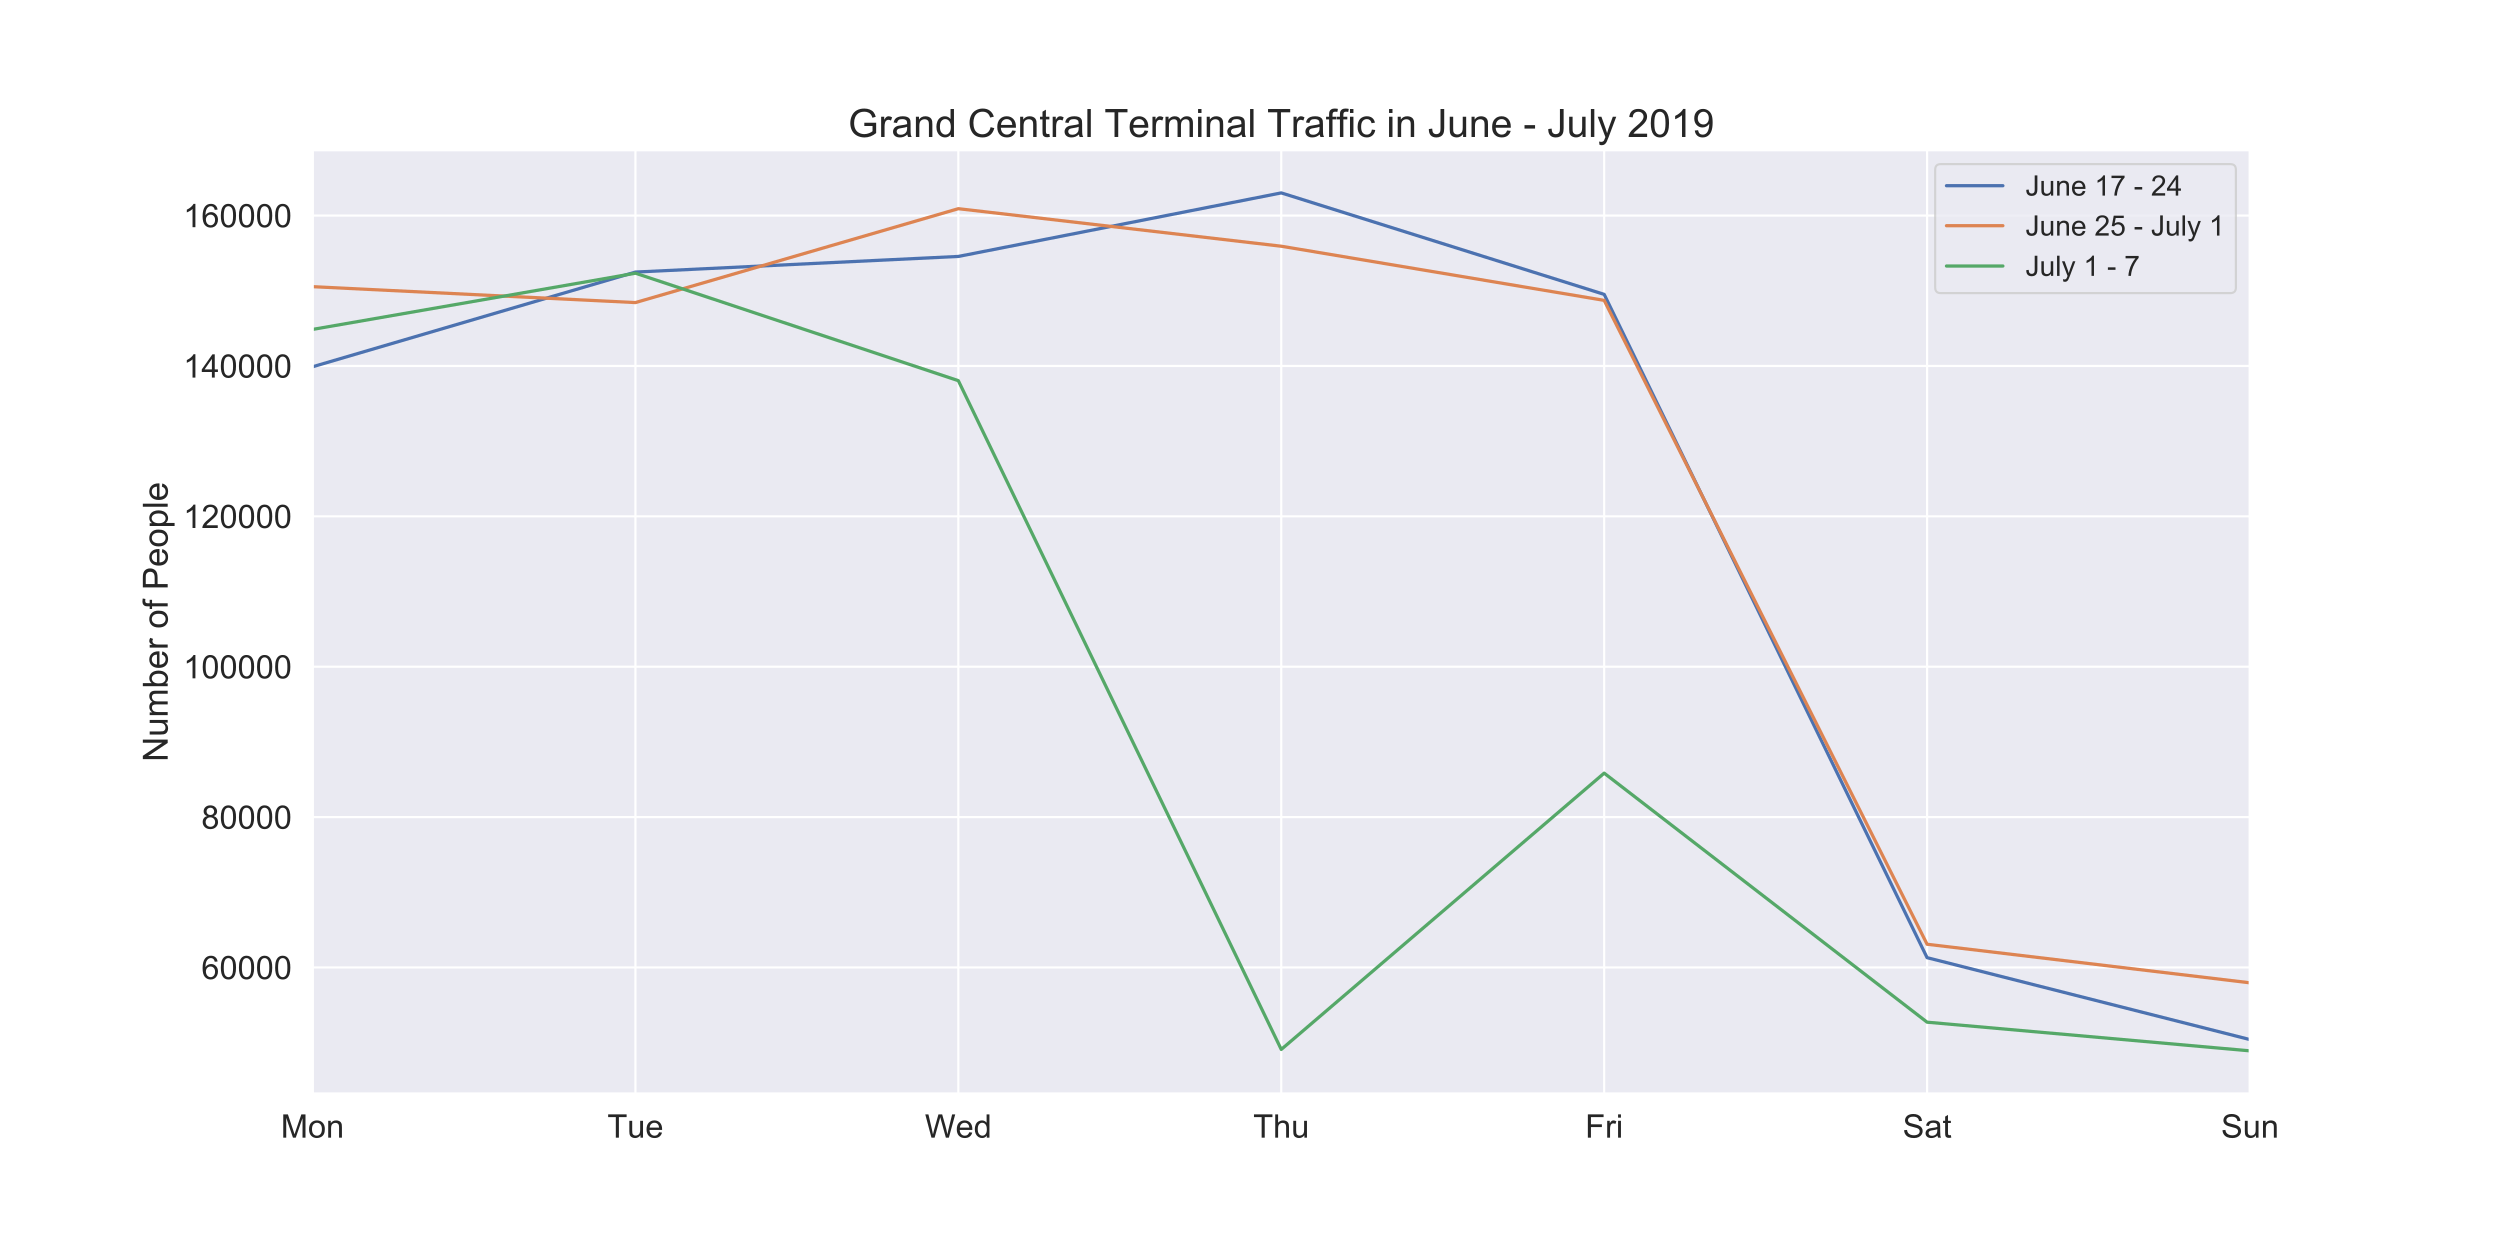
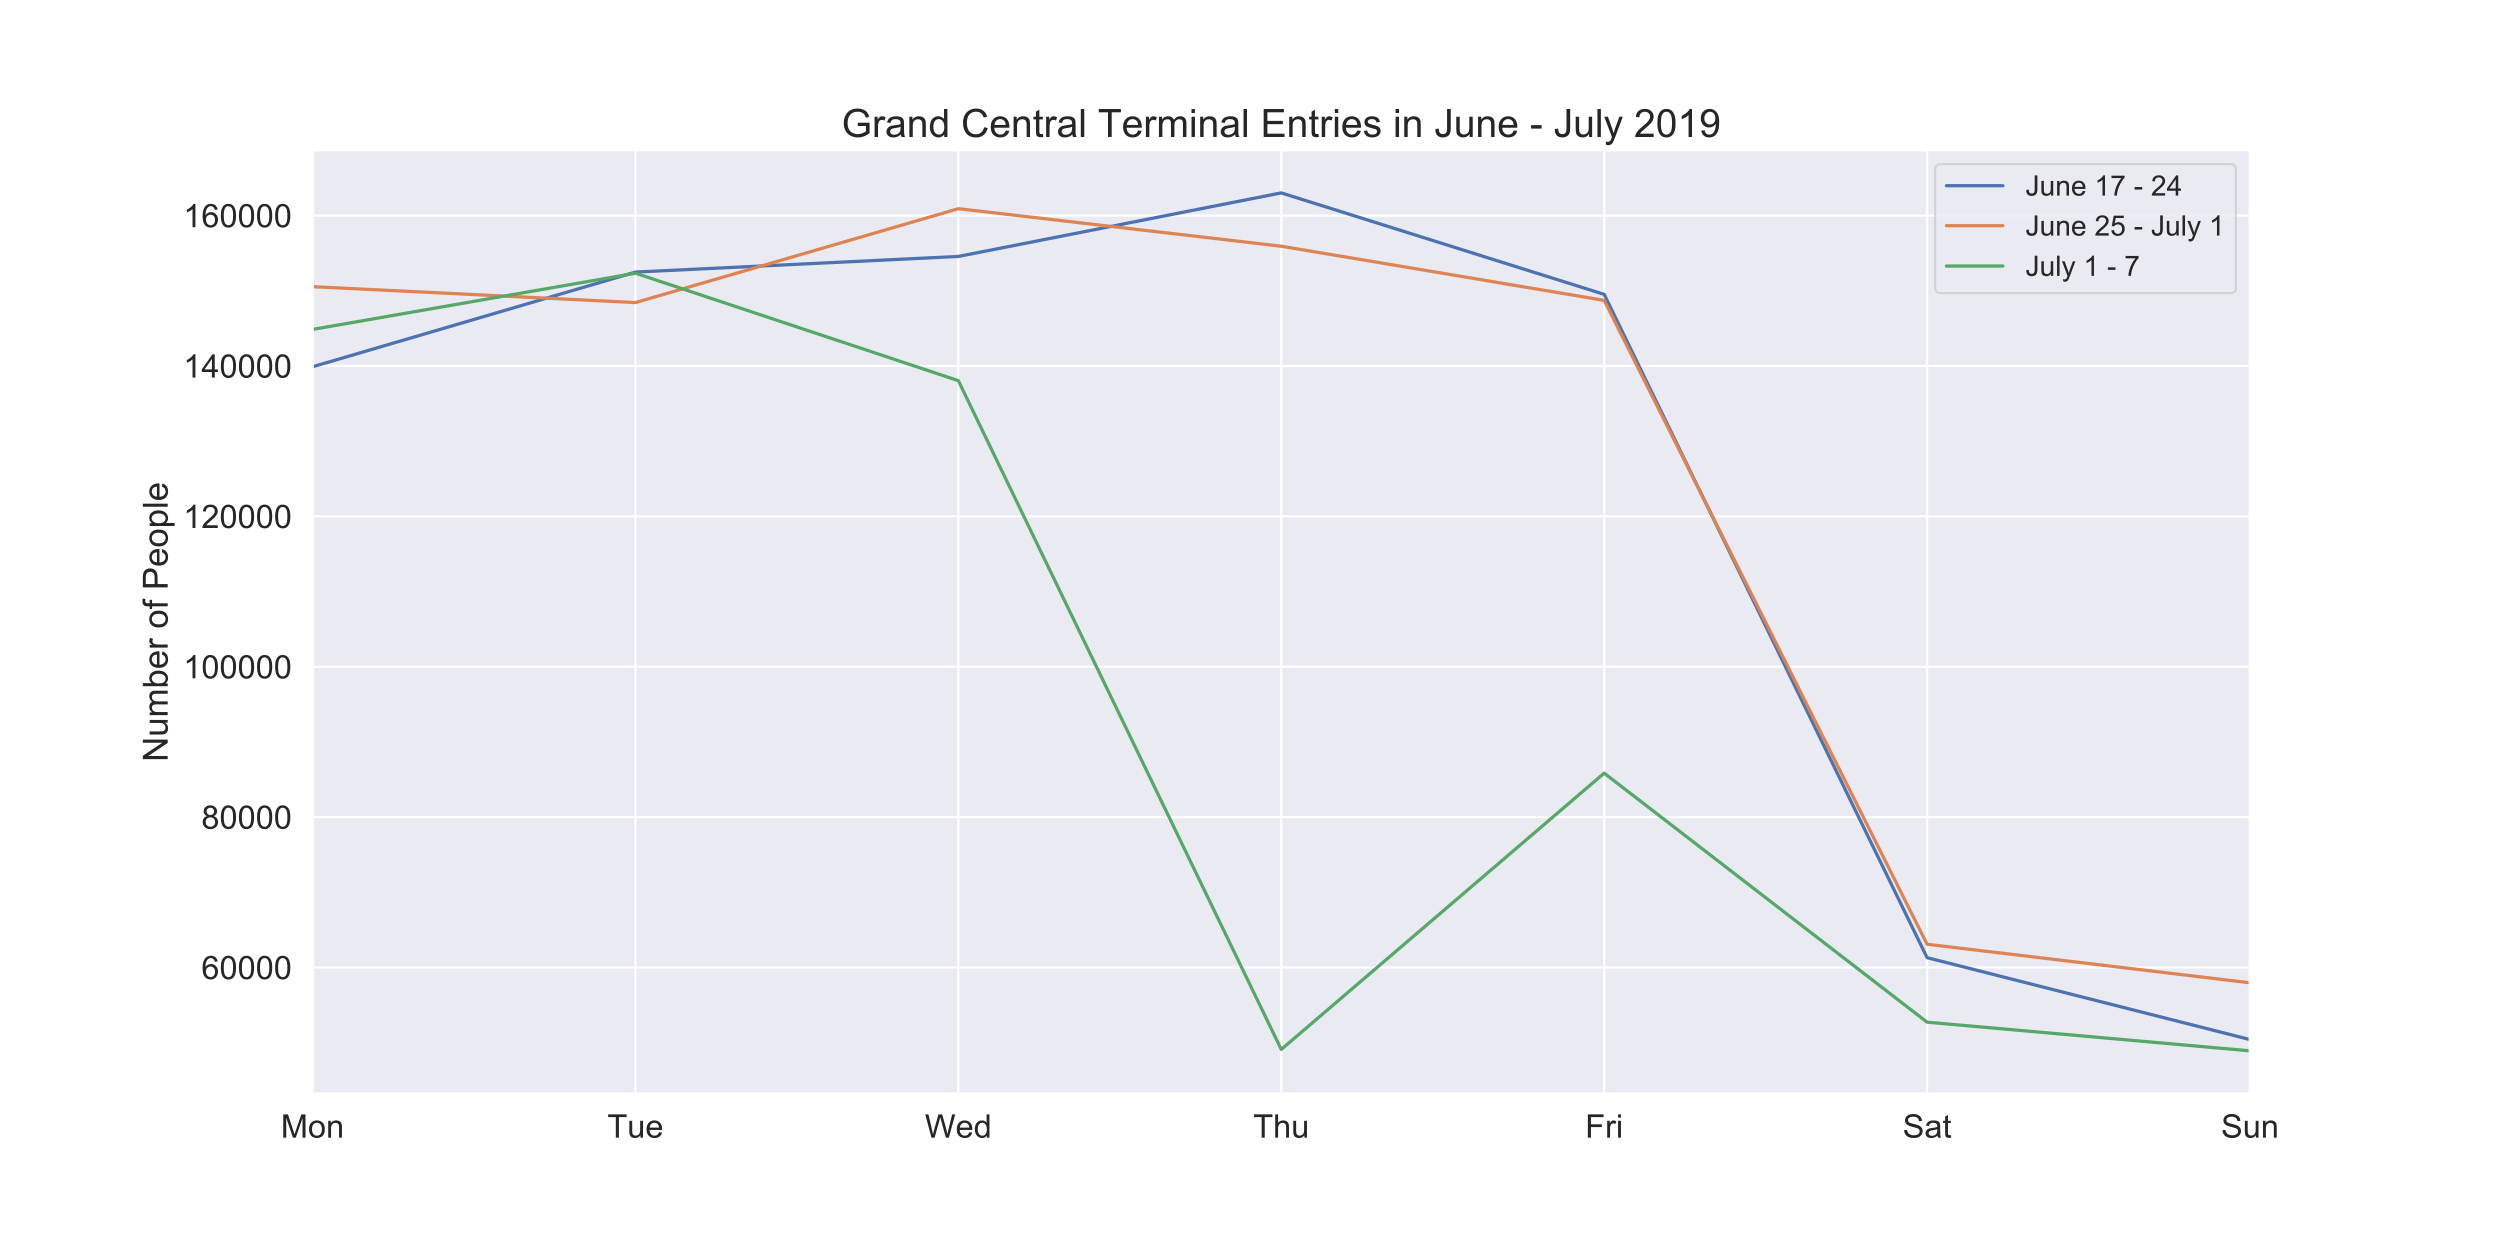
<svg xmlns="http://www.w3.org/2000/svg" xmlns:xlink="http://www.w3.org/1999/xlink" height="576pt" version="1.1" viewBox="0 0 1152 576" width="1152pt">
  <defs>
    <style type="text/css">
*{stroke-linecap:butt;stroke-linejoin:round;}
  </style>
  </defs>
  <g id="figure_1">
    <g id="patch_1">
      <path d="M 0 576  L 1152 576  L 1152 0  L 0 0  z " style="fill:#ffffff;" />
    </g>
    <g id="axes_1">
      <g id="patch_2">
        <path d="M 144 504  L 1036.8 504  L 1036.8 69.12  L 144 69.12  z " style="fill:#eaeaf2;" />
      </g>
      <g id="matplotlib.axis_1">
        <g id="xtick_1">
          <g id="line2d_1">
-             <path clip-path="url(#p2d75f50f9b)" d="M 144 504  L 144 69.12  " style="fill:none;stroke:#ffffff;stroke-linecap:round;" />
+             <path clip-path="url(#p860ab5e146)" d="M 144 504  L 144 69.12  " style="fill:none;stroke:#ffffff;stroke-linecap:round;" />
          </g>
          <g id="text_1">
            <defs>
              <path d="M 7.422 0  L 7.422 71.578  L 21.688 71.578  L 38.625 20.906  Q 40.969 13.812 42.047 10.297  Q 43.266 14.203 45.844 21.781  L 62.984 71.578  L 75.734 71.578  L 75.734 0  L 66.609 0  L 66.609 59.906  L 45.797 0  L 37.25 0  L 16.547 60.938  L 16.547 0  z " id="ArialMT-77" />
              <path d="M 3.328 25.922  Q 3.328 40.328 11.328 47.266  Q 18.016 53.031 27.641 53.031  Q 38.328 53.031 45.109 46.016  Q 51.906 39.016 51.906 26.656  Q 51.906 16.656 48.906 10.906  Q 45.906 5.172 40.156 2  Q 34.422 -1.172 27.641 -1.172  Q 16.75 -1.172 10.031 5.812  Q 3.328 12.797 3.328 25.922  z M 12.359 25.922  Q 12.359 15.969 16.703 11.016  Q 21.047 6.062 27.641 6.062  Q 34.188 6.062 38.531 11.031  Q 42.875 16.016 42.875 26.219  Q 42.875 35.844 38.5 40.797  Q 34.125 45.75 27.641 45.75  Q 21.047 45.75 16.703 40.812  Q 12.359 35.891 12.359 25.922  z " id="ArialMT-111" />
              <path d="M 6.594 0  L 6.594 51.859  L 14.5 51.859  L 14.5 44.484  Q 20.219 53.031 31 53.031  Q 35.688 53.031 39.625 51.344  Q 43.562 49.656 45.516 46.922  Q 47.469 44.188 48.25 40.438  Q 48.734 37.984 48.734 31.891  L 48.734 0  L 39.938 0  L 39.938 31.547  Q 39.938 36.922 38.906 39.578  Q 37.891 42.234 35.281 43.812  Q 32.672 45.406 29.156 45.406  Q 23.531 45.406 19.453 41.844  Q 15.375 38.281 15.375 28.328  L 15.375 0  z " id="ArialMT-110" />
            </defs>
            <g style="fill:#262626;" transform="translate(129.4113 524.2367)scale(0.15 -0.15)">
              <use xlink:href="#ArialMT-77" />
              <use x="83.301" xlink:href="#ArialMT-111" />
              <use x="138.916" xlink:href="#ArialMT-110" />
            </g>
          </g>
        </g>
        <g id="xtick_2">
          <g id="line2d_2">
-             <path clip-path="url(#p2d75f50f9b)" d="M 292.8 504  L 292.8 69.12  " style="fill:none;stroke:#ffffff;stroke-linecap:round;" />
+             <path clip-path="url(#p860ab5e146)" d="M 292.8 504  L 292.8 69.12  " style="fill:none;stroke:#ffffff;stroke-linecap:round;" />
          </g>
          <g id="text_2">
            <defs>
              <path d="M 25.922 0  L 25.922 63.141  L 2.344 63.141  L 2.344 71.578  L 59.078 71.578  L 59.078 63.141  L 35.406 63.141  L 35.406 0  z " id="ArialMT-84" />
              <path d="M 40.578 0  L 40.578 7.625  Q 34.516 -1.172 24.125 -1.172  Q 19.531 -1.172 15.547 0.578  Q 11.578 2.344 9.641 5  Q 7.719 7.672 6.938 11.531  Q 6.391 14.109 6.391 19.734  L 6.391 51.859  L 15.188 51.859  L 15.188 23.094  Q 15.188 16.219 15.719 13.812  Q 16.547 10.359 19.234 8.375  Q 21.922 6.391 25.875 6.391  Q 29.828 6.391 33.297 8.422  Q 36.766 10.453 38.203 13.938  Q 39.656 17.438 39.656 24.078  L 39.656 51.859  L 48.438 51.859  L 48.438 0  z " id="ArialMT-117" />
              <path d="M 42.094 16.703  L 51.172 15.578  Q 49.031 7.625 43.219 3.219  Q 37.406 -1.172 28.375 -1.172  Q 17 -1.172 10.328 5.828  Q 3.656 12.844 3.656 25.484  Q 3.656 38.578 10.391 45.797  Q 17.141 53.031 27.875 53.031  Q 38.281 53.031 44.875 45.953  Q 51.469 38.875 51.469 26.031  Q 51.469 25.25 51.422 23.688  L 12.75 23.688  Q 13.234 15.141 17.578 10.594  Q 21.922 6.062 28.422 6.062  Q 33.25 6.062 36.672 8.594  Q 40.094 11.141 42.094 16.703  z M 13.234 30.906  L 42.188 30.906  Q 41.609 37.453 38.875 40.719  Q 34.672 45.797 27.984 45.797  Q 21.922 45.797 17.797 41.75  Q 13.672 37.703 13.234 30.906  z " id="ArialMT-101" />
            </defs>
            <g style="fill:#262626;" transform="translate(279.8813 524.2367)scale(0.15 -0.15)">
              <use xlink:href="#ArialMT-84" />
              <use x="61.037" xlink:href="#ArialMT-117" />
              <use x="116.652" xlink:href="#ArialMT-101" />
            </g>
          </g>
        </g>
        <g id="xtick_3">
          <g id="line2d_3">
-             <path clip-path="url(#p2d75f50f9b)" d="M 441.6 504  L 441.6 69.12  " style="fill:none;stroke:#ffffff;stroke-linecap:round;" />
+             <path clip-path="url(#p860ab5e146)" d="M 441.6 504  L 441.6 69.12  " style="fill:none;stroke:#ffffff;stroke-linecap:round;" />
          </g>
          <g id="text_3">
            <defs>
              <path d="M 20.219 0  L 1.219 71.578  L 10.938 71.578  L 21.828 24.656  Q 23.578 17.281 24.859 10.016  Q 27.594 21.484 28.078 23.25  L 41.703 71.578  L 53.125 71.578  L 63.375 35.359  Q 67.234 21.875 68.953 10.016  Q 70.312 16.797 72.516 25.594  L 83.734 71.578  L 93.266 71.578  L 73.641 0  L 64.5 0  L 49.422 54.547  Q 47.516 61.375 47.172 62.938  Q 46.047 58.016 45.062 54.547  L 29.891 0  z " id="ArialMT-87" />
              <path d="M 40.234 0  L 40.234 6.547  Q 35.297 -1.172 25.734 -1.172  Q 19.531 -1.172 14.328 2.25  Q 9.125 5.672 6.266 11.797  Q 3.422 17.922 3.422 25.875  Q 3.422 33.641 6 39.969  Q 8.594 46.297 13.766 49.656  Q 18.953 53.031 25.344 53.031  Q 30.031 53.031 33.688 51.047  Q 37.359 49.078 39.656 45.906  L 39.656 71.578  L 48.391 71.578  L 48.391 0  z M 12.453 25.875  Q 12.453 15.922 16.641 10.984  Q 20.844 6.062 26.562 6.062  Q 32.328 6.062 36.344 10.766  Q 40.375 15.484 40.375 25.141  Q 40.375 35.797 36.266 40.766  Q 32.172 45.75 26.172 45.75  Q 20.312 45.75 16.375 40.969  Q 12.453 36.188 12.453 25.875  z " id="ArialMT-100" />
            </defs>
            <g style="fill:#262626;" transform="translate(426.1805 524.2367)scale(0.15 -0.15)">
              <use xlink:href="#ArialMT-87" />
              <use x="94.369" xlink:href="#ArialMT-101" />
              <use x="149.984" xlink:href="#ArialMT-100" />
            </g>
          </g>
        </g>
        <g id="xtick_4">
          <g id="line2d_4">
-             <path clip-path="url(#p2d75f50f9b)" d="M 590.4 504  L 590.4 69.12  " style="fill:none;stroke:#ffffff;stroke-linecap:round;" />
+             <path clip-path="url(#p860ab5e146)" d="M 590.4 504  L 590.4 69.12  " style="fill:none;stroke:#ffffff;stroke-linecap:round;" />
          </g>
          <g id="text_4">
            <defs>
              <path d="M 6.594 0  L 6.594 71.578  L 15.375 71.578  L 15.375 45.906  Q 21.531 53.031 30.906 53.031  Q 36.672 53.031 40.922 50.75  Q 45.172 48.484 47 44.484  Q 48.828 40.484 48.828 32.859  L 48.828 0  L 40.047 0  L 40.047 32.859  Q 40.047 39.453 37.188 42.453  Q 34.328 45.453 29.109 45.453  Q 25.203 45.453 21.75 43.422  Q 18.312 41.406 16.844 37.938  Q 15.375 34.469 15.375 28.375  L 15.375 0  z " id="ArialMT-104" />
            </defs>
            <g style="fill:#262626;" transform="translate(577.4777 524.2367)scale(0.15 -0.15)">
              <use xlink:href="#ArialMT-84" />
              <use x="61.084" xlink:href="#ArialMT-104" />
              <use x="116.699" xlink:href="#ArialMT-117" />
            </g>
          </g>
        </g>
        <g id="xtick_5">
          <g id="line2d_5">
-             <path clip-path="url(#p2d75f50f9b)" d="M 739.2 504  L 739.2 69.12  " style="fill:none;stroke:#ffffff;stroke-linecap:round;" />
+             <path clip-path="url(#p860ab5e146)" d="M 739.2 504  L 739.2 69.12  " style="fill:none;stroke:#ffffff;stroke-linecap:round;" />
          </g>
          <g id="text_5">
            <defs>
              <path d="M 8.203 0  L 8.203 71.578  L 56.5 71.578  L 56.5 63.141  L 17.672 63.141  L 17.672 40.969  L 51.266 40.969  L 51.266 32.516  L 17.672 32.516  L 17.672 0  z " id="ArialMT-70" />
              <path d="M 6.5 0  L 6.5 51.859  L 14.406 51.859  L 14.406 44  Q 17.438 49.516 20 51.266  Q 22.562 53.031 25.641 53.031  Q 30.078 53.031 34.672 50.203  L 31.641 42.047  Q 28.422 43.953 25.203 43.953  Q 22.312 43.953 20.016 42.219  Q 17.719 40.484 16.75 37.406  Q 15.281 32.719 15.281 27.156  L 15.281 0  z " id="ArialMT-114" />
              <path d="M 6.641 61.469  L 6.641 71.578  L 15.438 71.578  L 15.438 61.469  z M 6.641 0  L 6.641 51.859  L 15.438 51.859  L 15.438 0  z " id="ArialMT-105" />
            </defs>
            <g style="fill:#262626;" transform="translate(730.4555 524.2367)scale(0.15 -0.15)">
              <use xlink:href="#ArialMT-70" />
              <use x="61.084" xlink:href="#ArialMT-114" />
              <use x="94.385" xlink:href="#ArialMT-105" />
            </g>
          </g>
        </g>
        <g id="xtick_6">
          <g id="line2d_6">
-             <path clip-path="url(#p2d75f50f9b)" d="M 888 504  L 888 69.12  " style="fill:none;stroke:#ffffff;stroke-linecap:round;" />
+             <path clip-path="url(#p860ab5e146)" d="M 888 504  L 888 69.12  " style="fill:none;stroke:#ffffff;stroke-linecap:round;" />
          </g>
          <g id="text_6">
            <defs>
              <path d="M 4.5 23  L 13.422 23.781  Q 14.062 18.406 16.375 14.969  Q 18.703 11.531 23.578 9.406  Q 28.469 7.281 34.578 7.281  Q 39.984 7.281 44.141 8.891  Q 48.297 10.5 50.312 13.297  Q 52.344 16.109 52.344 19.438  Q 52.344 22.797 50.391 25.312  Q 48.438 27.828 43.953 29.547  Q 41.062 30.672 31.203 33.031  Q 21.344 35.406 17.391 37.5  Q 12.25 40.188 9.734 44.156  Q 7.234 48.141 7.234 53.078  Q 7.234 58.5 10.297 63.203  Q 13.375 67.922 19.281 70.359  Q 25.203 72.797 32.422 72.797  Q 40.375 72.797 46.453 70.234  Q 52.547 67.672 55.812 62.688  Q 59.078 57.719 59.328 51.422  L 50.25 50.734  Q 49.516 57.516 45.281 60.984  Q 41.062 64.453 32.812 64.453  Q 24.219 64.453 20.281 61.297  Q 16.359 58.156 16.359 53.719  Q 16.359 49.859 19.141 47.359  Q 21.875 44.875 33.422 42.266  Q 44.969 39.656 49.266 37.703  Q 55.516 34.812 58.484 30.391  Q 61.469 25.984 61.469 20.219  Q 61.469 14.5 58.203 9.438  Q 54.938 4.391 48.797 1.578  Q 42.672 -1.219 35.016 -1.219  Q 25.297 -1.219 18.719 1.609  Q 12.156 4.438 8.422 10.125  Q 4.688 15.828 4.5 23  z " id="ArialMT-83" />
              <path d="M 40.438 6.391  Q 35.547 2.25 31.031 0.531  Q 26.516 -1.172 21.344 -1.172  Q 12.797 -1.172 8.203 3  Q 3.609 7.172 3.609 13.672  Q 3.609 17.484 5.344 20.625  Q 7.078 23.781 9.891 25.688  Q 12.703 27.594 16.219 28.562  Q 18.797 29.25 24.031 29.891  Q 34.672 31.156 39.703 32.906  Q 39.75 34.719 39.75 35.203  Q 39.75 40.578 37.25 42.781  Q 33.891 45.75 27.25 45.75  Q 21.047 45.75 18.094 43.578  Q 15.141 41.406 13.719 35.891  L 5.125 37.062  Q 6.297 42.578 8.984 45.969  Q 11.672 49.359 16.75 51.188  Q 21.828 53.031 28.516 53.031  Q 35.156 53.031 39.297 51.469  Q 43.453 49.906 45.406 47.531  Q 47.359 45.172 48.141 41.547  Q 48.578 39.312 48.578 33.453  L 48.578 21.734  Q 48.578 9.469 49.141 6.219  Q 49.703 2.984 51.375 0  L 42.188 0  Q 40.828 2.734 40.438 6.391  z M 39.703 26.031  Q 34.906 24.078 25.344 22.703  Q 19.922 21.922 17.672 20.938  Q 15.438 19.969 14.203 18.094  Q 12.984 16.219 12.984 13.922  Q 12.984 10.406 15.641 8.062  Q 18.312 5.719 23.438 5.719  Q 28.516 5.719 32.469 7.938  Q 36.422 10.156 38.281 14.016  Q 39.703 17 39.703 22.797  z " id="ArialMT-97" />
              <path d="M 25.781 7.859  L 27.047 0.094  Q 23.344 -0.688 20.406 -0.688  Q 15.625 -0.688 12.984 0.828  Q 10.359 2.344 9.281 4.812  Q 8.203 7.281 8.203 15.188  L 8.203 45.016  L 1.766 45.016  L 1.766 51.859  L 8.203 51.859  L 8.203 64.703  L 16.938 69.969  L 16.938 51.859  L 25.781 51.859  L 25.781 45.016  L 16.938 45.016  L 16.938 14.703  Q 16.938 10.938 17.406 9.859  Q 17.875 8.797 18.922 8.156  Q 19.969 7.516 21.922 7.516  Q 23.391 7.516 25.781 7.859  z " id="ArialMT-116" />
            </defs>
            <g style="fill:#262626;" transform="translate(876.743 524.2367)scale(0.15 -0.15)">
              <use xlink:href="#ArialMT-83" />
              <use x="66.699" xlink:href="#ArialMT-97" />
              <use x="122.314" xlink:href="#ArialMT-116" />
            </g>
          </g>
        </g>
        <g id="xtick_7">
          <g id="line2d_7">
-             <path clip-path="url(#p2d75f50f9b)" d="M 1036.8 504  L 1036.8 69.12  " style="fill:none;stroke:#ffffff;stroke-linecap:round;" />
+             <path clip-path="url(#p860ab5e146)" d="M 1036.8 504  L 1036.8 69.12  " style="fill:none;stroke:#ffffff;stroke-linecap:round;" />
          </g>
          <g id="text_7">
            <g style="fill:#262626;" transform="translate(1023.456 524.2367)scale(0.15 -0.15)">
              <use xlink:href="#ArialMT-83" />
              <use x="66.699" xlink:href="#ArialMT-117" />
              <use x="122.314" xlink:href="#ArialMT-110" />
            </g>
          </g>
        </g>
      </g>
      <g id="matplotlib.axis_2">
        <g id="ytick_1">
          <g id="line2d_8">
-             <path clip-path="url(#p2d75f50f9b)" d="M 144 445.809  L 1036.8 445.809  " style="fill:none;stroke:#ffffff;stroke-linecap:round;" />
+             <path clip-path="url(#p860ab5e146)" d="M 144 445.809  L 1036.8 445.809  " style="fill:none;stroke:#ffffff;stroke-linecap:round;" />
          </g>
          <g id="text_8">
            <defs>
              <path d="M 49.75 54.047  L 41.016 53.375  Q 39.844 58.547 37.703 60.891  Q 34.125 64.656 28.906 64.656  Q 24.703 64.656 21.531 62.312  Q 17.391 59.281 14.984 53.469  Q 12.594 47.656 12.5 36.922  Q 15.672 41.75 20.266 44.094  Q 24.859 46.438 29.891 46.438  Q 38.672 46.438 44.844 39.969  Q 51.031 33.5 51.031 23.25  Q 51.031 16.5 48.125 10.719  Q 45.219 4.938 40.141 1.859  Q 35.062 -1.219 28.609 -1.219  Q 17.625 -1.219 10.688 6.859  Q 3.766 14.938 3.766 33.5  Q 3.766 54.25 11.422 63.672  Q 18.109 71.875 29.438 71.875  Q 37.891 71.875 43.281 67.141  Q 48.688 62.406 49.75 54.047  z M 13.875 23.188  Q 13.875 18.656 15.797 14.5  Q 17.719 10.359 21.188 8.172  Q 24.656 6 28.469 6  Q 34.031 6 38.031 10.484  Q 42.047 14.984 42.047 22.703  Q 42.047 30.125 38.078 34.391  Q 34.125 38.672 28.125 38.672  Q 22.172 38.672 18.016 34.391  Q 13.875 30.125 13.875 23.188  z " id="ArialMT-54" />
              <path d="M 4.156 35.297  Q 4.156 48 6.766 55.734  Q 9.375 63.484 14.516 67.672  Q 19.672 71.875 27.484 71.875  Q 33.25 71.875 37.594 69.547  Q 41.938 67.234 44.766 62.859  Q 47.609 58.5 49.219 52.219  Q 50.828 45.953 50.828 35.297  Q 50.828 22.703 48.234 14.969  Q 45.656 7.234 40.5 3  Q 35.359 -1.219 27.484 -1.219  Q 17.141 -1.219 11.234 6.203  Q 4.156 15.141 4.156 35.297  z M 13.188 35.297  Q 13.188 17.672 17.312 11.828  Q 21.438 6 27.484 6  Q 33.547 6 37.672 11.859  Q 41.797 17.719 41.797 35.297  Q 41.797 52.984 37.672 58.781  Q 33.547 64.594 27.391 64.594  Q 21.344 64.594 17.719 59.469  Q 13.188 52.938 13.188 35.297  z " id="ArialMT-48" />
            </defs>
            <g style="fill:#262626;" transform="translate(92.79297 451.1777)scale(0.15 -0.15)">
              <use xlink:href="#ArialMT-54" />
              <use x="55.615" xlink:href="#ArialMT-48" />
              <use x="111.23" xlink:href="#ArialMT-48" />
              <use x="166.846" xlink:href="#ArialMT-48" />
              <use x="222.461" xlink:href="#ArialMT-48" />
            </g>
          </g>
        </g>
        <g id="ytick_2">
          <g id="line2d_9">
-             <path clip-path="url(#p2d75f50f9b)" d="M 144 376.515  L 1036.8 376.515  " style="fill:none;stroke:#ffffff;stroke-linecap:round;" />
+             <path clip-path="url(#p860ab5e146)" d="M 144 376.515  L 1036.8 376.515  " style="fill:none;stroke:#ffffff;stroke-linecap:round;" />
          </g>
          <g id="text_9">
            <defs>
              <path d="M 17.672 38.812  Q 12.203 40.828 9.562 44.531  Q 6.938 48.25 6.938 53.422  Q 6.938 61.234 12.547 66.547  Q 18.172 71.875 27.484 71.875  Q 36.859 71.875 42.578 66.422  Q 48.297 60.984 48.297 53.172  Q 48.297 48.188 45.672 44.5  Q 43.062 40.828 37.75 38.812  Q 44.344 36.672 47.781 31.875  Q 51.219 27.094 51.219 20.453  Q 51.219 11.281 44.719 5.031  Q 38.234 -1.219 27.641 -1.219  Q 17.047 -1.219 10.547 5.047  Q 4.047 11.328 4.047 20.703  Q 4.047 27.688 7.594 32.391  Q 11.141 37.109 17.672 38.812  z M 15.922 53.719  Q 15.922 48.641 19.188 45.406  Q 22.469 42.188 27.688 42.188  Q 32.766 42.188 36.016 45.375  Q 39.266 48.578 39.266 53.219  Q 39.266 58.062 35.906 61.359  Q 32.562 64.656 27.594 64.656  Q 22.562 64.656 19.234 61.422  Q 15.922 58.203 15.922 53.719  z M 13.094 20.656  Q 13.094 16.891 14.875 13.375  Q 16.656 9.859 20.172 7.922  Q 23.688 6 27.734 6  Q 34.031 6 38.125 10.047  Q 42.234 14.109 42.234 20.359  Q 42.234 26.703 38.016 30.859  Q 33.797 35.016 27.438 35.016  Q 21.234 35.016 17.156 30.906  Q 13.094 26.812 13.094 20.656  z " id="ArialMT-56" />
            </defs>
            <g style="fill:#262626;" transform="translate(92.79297 381.8839)scale(0.15 -0.15)">
              <use xlink:href="#ArialMT-56" />
              <use x="55.615" xlink:href="#ArialMT-48" />
              <use x="111.23" xlink:href="#ArialMT-48" />
              <use x="166.846" xlink:href="#ArialMT-48" />
              <use x="222.461" xlink:href="#ArialMT-48" />
            </g>
          </g>
        </g>
        <g id="ytick_3">
          <g id="line2d_10">
-             <path clip-path="url(#p2d75f50f9b)" d="M 144 307.222  L 1036.8 307.222  " style="fill:none;stroke:#ffffff;stroke-linecap:round;" />
+             <path clip-path="url(#p860ab5e146)" d="M 144 307.222  L 1036.8 307.222  " style="fill:none;stroke:#ffffff;stroke-linecap:round;" />
          </g>
          <g id="text_10">
            <defs>
              <path d="M 37.25 0  L 28.469 0  L 28.469 56  Q 25.297 52.984 20.141 49.953  Q 14.984 46.922 10.891 45.406  L 10.891 53.906  Q 18.266 57.375 23.781 62.297  Q 29.297 67.234 31.594 71.875  L 37.25 71.875  z " id="ArialMT-49" />
            </defs>
            <g style="fill:#262626;" transform="translate(84.45156 312.59)scale(0.15 -0.15)">
              <use xlink:href="#ArialMT-49" />
              <use x="55.615" xlink:href="#ArialMT-48" />
              <use x="111.23" xlink:href="#ArialMT-48" />
              <use x="166.846" xlink:href="#ArialMT-48" />
              <use x="222.461" xlink:href="#ArialMT-48" />
              <use x="278.076" xlink:href="#ArialMT-48" />
            </g>
          </g>
        </g>
        <g id="ytick_4">
          <g id="line2d_11">
-             <path clip-path="url(#p2d75f50f9b)" d="M 144 237.928  L 1036.8 237.928  " style="fill:none;stroke:#ffffff;stroke-linecap:round;" />
+             <path clip-path="url(#p860ab5e146)" d="M 144 237.928  L 1036.8 237.928  " style="fill:none;stroke:#ffffff;stroke-linecap:round;" />
          </g>
          <g id="text_11">
            <defs>
              <path d="M 50.344 8.453  L 50.344 0  L 3.031 0  Q 2.938 3.172 4.047 6.109  Q 5.859 10.938 9.828 15.625  Q 13.812 20.312 21.344 26.469  Q 33.016 36.031 37.109 41.625  Q 41.219 47.219 41.219 52.203  Q 41.219 57.422 37.469 61  Q 33.734 64.594 27.734 64.594  Q 21.391 64.594 17.578 60.781  Q 13.766 56.984 13.719 50.25  L 4.688 51.172  Q 5.609 61.281 11.656 66.578  Q 17.719 71.875 27.938 71.875  Q 38.234 71.875 44.234 66.156  Q 50.25 60.453 50.25 52  Q 50.25 47.703 48.484 43.547  Q 46.734 39.406 42.656 34.812  Q 38.578 30.219 29.109 22.219  Q 21.188 15.578 18.938 13.203  Q 16.703 10.844 15.234 8.453  z " id="ArialMT-50" />
            </defs>
            <g style="fill:#262626;" transform="translate(84.45156 243.2962)scale(0.15 -0.15)">
              <use xlink:href="#ArialMT-49" />
              <use x="55.615" xlink:href="#ArialMT-50" />
              <use x="111.23" xlink:href="#ArialMT-48" />
              <use x="166.846" xlink:href="#ArialMT-48" />
              <use x="222.461" xlink:href="#ArialMT-48" />
              <use x="278.076" xlink:href="#ArialMT-48" />
            </g>
          </g>
        </g>
        <g id="ytick_5">
          <g id="line2d_12">
-             <path clip-path="url(#p2d75f50f9b)" d="M 144 168.634  L 1036.8 168.634  " style="fill:none;stroke:#ffffff;stroke-linecap:round;" />
+             <path clip-path="url(#p860ab5e146)" d="M 144 168.634  L 1036.8 168.634  " style="fill:none;stroke:#ffffff;stroke-linecap:round;" />
          </g>
          <g id="text_12">
            <defs>
              <path d="M 32.328 0  L 32.328 17.141  L 1.266 17.141  L 1.266 25.203  L 33.938 71.578  L 41.109 71.578  L 41.109 25.203  L 50.781 25.203  L 50.781 17.141  L 41.109 17.141  L 41.109 0  z M 32.328 25.203  L 32.328 57.469  L 9.906 25.203  z " id="ArialMT-52" />
            </defs>
            <g style="fill:#262626;" transform="translate(84.45156 174.0024)scale(0.15 -0.15)">
              <use xlink:href="#ArialMT-49" />
              <use x="55.615" xlink:href="#ArialMT-52" />
              <use x="111.23" xlink:href="#ArialMT-48" />
              <use x="166.846" xlink:href="#ArialMT-48" />
              <use x="222.461" xlink:href="#ArialMT-48" />
              <use x="278.076" xlink:href="#ArialMT-48" />
            </g>
          </g>
        </g>
        <g id="ytick_6">
          <g id="line2d_13">
-             <path clip-path="url(#p2d75f50f9b)" d="M 144 99.34  L 1036.8 99.34  " style="fill:none;stroke:#ffffff;stroke-linecap:round;" />
+             <path clip-path="url(#p860ab5e146)" d="M 144 99.34  L 1036.8 99.34  " style="fill:none;stroke:#ffffff;stroke-linecap:round;" />
          </g>
          <g id="text_13">
            <g style="fill:#262626;" transform="translate(84.45156 104.7086)scale(0.15 -0.15)">
              <use xlink:href="#ArialMT-49" />
              <use x="55.615" xlink:href="#ArialMT-54" />
              <use x="111.23" xlink:href="#ArialMT-48" />
              <use x="166.846" xlink:href="#ArialMT-48" />
              <use x="222.461" xlink:href="#ArialMT-48" />
              <use x="278.076" xlink:href="#ArialMT-48" />
            </g>
          </g>
        </g>
        <g id="text_14">
          <defs>
            <path d="M 7.625 0  L 7.625 71.578  L 17.328 71.578  L 54.938 15.375  L 54.938 71.578  L 64.016 71.578  L 64.016 0  L 54.297 0  L 16.703 56.25  L 16.703 0  z " id="ArialMT-78" />
            <path d="M 6.594 0  L 6.594 51.859  L 14.453 51.859  L 14.453 44.578  Q 16.891 48.391 20.938 50.703  Q 25 53.031 30.172 53.031  Q 35.938 53.031 39.625 50.641  Q 43.312 48.25 44.828 43.953  Q 50.984 53.031 60.844 53.031  Q 68.562 53.031 72.703 48.75  Q 76.859 44.484 76.859 35.594  L 76.859 0  L 68.109 0  L 68.109 32.672  Q 68.109 37.938 67.25 40.25  Q 66.406 42.578 64.156 43.984  Q 61.922 45.406 58.891 45.406  Q 53.422 45.406 49.797 41.766  Q 46.188 38.141 46.188 30.125  L 46.188 0  L 37.406 0  L 37.406 33.688  Q 37.406 39.547 35.25 42.469  Q 33.109 45.406 28.219 45.406  Q 24.516 45.406 21.359 43.453  Q 18.219 41.5 16.797 37.734  Q 15.375 33.984 15.375 26.906  L 15.375 0  z " id="ArialMT-109" />
            <path d="M 14.703 0  L 6.547 0  L 6.547 71.578  L 15.328 71.578  L 15.328 46.047  Q 20.906 53.031 29.547 53.031  Q 34.328 53.031 38.594 51.094  Q 42.875 49.172 45.625 45.672  Q 48.391 42.188 49.953 37.25  Q 51.516 32.328 51.516 26.703  Q 51.516 13.375 44.922 6.094  Q 38.328 -1.172 29.109 -1.172  Q 19.922 -1.172 14.703 6.5  z M 14.594 26.312  Q 14.594 17 17.141 12.844  Q 21.297 6.062 28.375 6.062  Q 34.125 6.062 38.328 11.062  Q 42.531 16.062 42.531 25.984  Q 42.531 36.141 38.5 40.969  Q 34.469 45.797 28.766 45.797  Q 23 45.797 18.797 40.797  Q 14.594 35.797 14.594 26.312  z " id="ArialMT-98" />
            <path id="ArialMT-32" />
            <path d="M 8.688 0  L 8.688 45.016  L 0.922 45.016  L 0.922 51.859  L 8.688 51.859  L 8.688 57.375  Q 8.688 62.594 9.625 65.141  Q 10.891 68.562 14.078 70.672  Q 17.281 72.797 23.047 72.797  Q 26.766 72.797 31.25 71.922  L 29.938 64.266  Q 27.203 64.75 24.75 64.75  Q 20.75 64.75 19.094 63.031  Q 17.438 61.328 17.438 56.641  L 17.438 51.859  L 27.547 51.859  L 27.547 45.016  L 17.438 45.016  L 17.438 0  z " id="ArialMT-102" />
            <path d="M 7.719 0  L 7.719 71.578  L 34.719 71.578  Q 41.844 71.578 45.609 70.906  Q 50.875 70.016 54.438 67.547  Q 58.016 65.094 60.188 60.641  Q 62.359 56.203 62.359 50.875  Q 62.359 41.75 56.547 35.422  Q 50.734 29.109 35.547 29.109  L 17.188 29.109  L 17.188 0  z M 17.188 37.547  L 35.688 37.547  Q 44.875 37.547 48.734 40.969  Q 52.594 44.391 52.594 50.594  Q 52.594 55.078 50.312 58.266  Q 48.047 61.469 44.344 62.5  Q 41.938 63.141 35.5 63.141  L 17.188 63.141  z " id="ArialMT-80" />
            <path d="M 6.594 -19.875  L 6.594 51.859  L 14.594 51.859  L 14.594 45.125  Q 17.438 49.078 21 51.047  Q 24.562 53.031 29.641 53.031  Q 36.281 53.031 41.359 49.609  Q 46.438 46.188 49.016 39.953  Q 51.609 33.734 51.609 26.312  Q 51.609 18.359 48.75 11.984  Q 45.906 5.609 40.453 2.219  Q 35.016 -1.172 29 -1.172  Q 24.609 -1.172 21.109 0.688  Q 17.625 2.547 15.375 5.375  L 15.375 -19.875  z M 14.547 25.641  Q 14.547 15.625 18.594 10.844  Q 22.656 6.062 28.422 6.062  Q 34.281 6.062 38.453 11.016  Q 42.625 15.969 42.625 26.375  Q 42.625 36.281 38.547 41.203  Q 34.469 46.141 28.812 46.141  Q 23.188 46.141 18.859 40.891  Q 14.547 35.641 14.547 25.641  z " id="ArialMT-112" />
            <path d="M 6.391 0  L 6.391 71.578  L 15.188 71.578  L 15.188 0  z " id="ArialMT-108" />
          </defs>
          <g style="fill:#262626;" transform="translate(77.27156 351.0362)rotate(-90)scale(0.16 -0.16)">
            <use xlink:href="#ArialMT-78" />
            <use x="72.217" xlink:href="#ArialMT-117" />
            <use x="127.832" xlink:href="#ArialMT-109" />
            <use x="211.133" xlink:href="#ArialMT-98" />
            <use x="266.748" xlink:href="#ArialMT-101" />
            <use x="322.363" xlink:href="#ArialMT-114" />
            <use x="355.664" xlink:href="#ArialMT-32" />
            <use x="383.447" xlink:href="#ArialMT-111" />
            <use x="439.062" xlink:href="#ArialMT-102" />
            <use x="466.846" xlink:href="#ArialMT-32" />
            <use x="494.629" xlink:href="#ArialMT-80" />
            <use x="561.328" xlink:href="#ArialMT-101" />
            <use x="616.943" xlink:href="#ArialMT-111" />
            <use x="672.559" xlink:href="#ArialMT-112" />
            <use x="728.174" xlink:href="#ArialMT-108" />
            <use x="750.391" xlink:href="#ArialMT-101" />
          </g>
        </g>
      </g>
      <g id="line2d_14">
-         <path clip-path="url(#p2d75f50f9b)" d="M 144 169.019  L 292.8 125.37  L 441.6 118.167  L 590.4 88.887  L 739.2 135.647  L 888 441.291  L 1036.8 479.043  " style="fill:none;stroke:#4c72b0;stroke-linecap:round;stroke-width:1.5;" />
+         <path clip-path="url(#p860ab5e146)" d="M 144 169.019  L 292.8 125.37  L 441.6 118.167  L 590.4 88.887  L 739.2 135.647  L 888 441.291  L 1036.8 479.043  " style="fill:none;stroke:#4c72b0;stroke-linecap:round;stroke-width:1.5;" />
      </g>
      <g id="line2d_15">
-         <path clip-path="url(#p2d75f50f9b)" d="M 144 132.092  L 292.8 139.427  L 441.6 96.163  L 590.4 113.462  L 739.2 138.408  L 888 435.11  L 1036.8 452.881  " style="fill:none;stroke:#dd8452;stroke-linecap:round;stroke-width:1.5;" />
+         <path clip-path="url(#p860ab5e146)" d="M 144 132.092  L 292.8 139.427  L 441.6 96.163  L 590.4 113.462  L 739.2 138.408  L 888 435.11  L 1036.8 452.881  " style="fill:none;stroke:#dd8452;stroke-linecap:round;stroke-width:1.5;" />
      </g>
      <g id="line2d_16">
-         <path clip-path="url(#p2d75f50f9b)" d="M 144 151.803  L 292.8 125.89  L 441.6 175.411  L 590.4 483.581  L 739.2 356.264  L 888 471.025  L 1036.8 484.233  " style="fill:none;stroke:#55a868;stroke-linecap:round;stroke-width:1.5;" />
+         <path clip-path="url(#p860ab5e146)" d="M 144 151.803  L 292.8 125.89  L 441.6 175.411  L 590.4 483.581  L 739.2 356.264  L 888 471.025  L 1036.8 484.233  " style="fill:none;stroke:#55a868;stroke-linecap:round;stroke-width:1.5;" />
      </g>
      <g id="patch_3">
        <path d="M 144 504  L 144 69.12  " style="fill:none;stroke:#ffffff;stroke-linecap:square;stroke-linejoin:miter;stroke-width:1.25;" />
      </g>
      <g id="patch_4">
        <path d="M 1036.8 504  L 1036.8 69.12  " style="fill:none;stroke:#ffffff;stroke-linecap:square;stroke-linejoin:miter;stroke-width:1.25;" />
      </g>
      <g id="patch_5">
        <path d="M 144 504  L 1036.8 504  " style="fill:none;stroke:#ffffff;stroke-linecap:square;stroke-linejoin:miter;stroke-width:1.25;" />
      </g>
      <g id="patch_6">
        <path d="M 144 69.12  L 1036.8 69.12  " style="fill:none;stroke:#ffffff;stroke-linecap:square;stroke-linejoin:miter;stroke-width:1.25;" />
      </g>
      <g id="text_15">
        <defs>
          <path d="M 41.219 28.078  L 41.219 36.469  L 71.531 36.531  L 71.531 9.969  Q 64.547 4.391 57.125 1.578  Q 49.703 -1.219 41.891 -1.219  Q 31.344 -1.219 22.719 3.297  Q 14.109 7.812 9.719 16.359  Q 5.328 24.906 5.328 35.453  Q 5.328 45.906 9.688 54.953  Q 14.062 64.016 22.266 68.406  Q 30.469 72.797 41.156 72.797  Q 48.922 72.797 55.188 70.281  Q 61.469 67.781 65.031 63.281  Q 68.609 58.797 70.453 51.562  L 61.922 49.219  Q 60.297 54.688 57.906 57.812  Q 55.516 60.938 51.062 62.812  Q 46.625 64.703 41.219 64.703  Q 34.719 64.703 29.984 62.719  Q 25.25 60.75 22.344 57.516  Q 19.438 54.297 17.828 50.438  Q 15.094 43.797 15.094 36.031  Q 15.094 26.469 18.391 20.016  Q 21.688 13.578 27.984 10.453  Q 34.281 7.328 41.359 7.328  Q 47.516 7.328 53.375 9.688  Q 59.234 12.062 62.25 14.75  L 62.25 28.078  z " id="ArialMT-71" />
          <path d="M 58.797 25.094  L 68.266 22.703  Q 65.281 11.031 57.547 4.906  Q 49.812 -1.219 38.625 -1.219  Q 27.047 -1.219 19.797 3.484  Q 12.547 8.203 8.766 17.141  Q 4.984 26.078 4.984 36.328  Q 4.984 47.516 9.25 55.828  Q 13.531 64.156 21.406 68.469  Q 29.297 72.797 38.766 72.797  Q 49.516 72.797 56.828 67.328  Q 64.156 61.859 67.047 51.953  L 57.719 49.75  Q 55.219 57.562 50.484 61.125  Q 45.75 64.703 38.578 64.703  Q 30.328 64.703 24.781 60.734  Q 19.234 56.781 16.984 50.109  Q 14.75 43.453 14.75 36.375  Q 14.75 27.25 17.406 20.438  Q 20.062 13.625 25.672 10.25  Q 31.297 6.891 37.844 6.891  Q 45.797 6.891 51.312 11.469  Q 56.844 16.062 58.797 25.094  z " id="ArialMT-67" />
-           <path d="M 40.438 19  L 49.078 17.875  Q 47.656 8.938 41.812 3.875  Q 35.984 -1.172 27.484 -1.172  Q 16.844 -1.172 10.375 5.781  Q 3.906 12.75 3.906 25.734  Q 3.906 34.125 6.688 40.422  Q 9.469 46.734 15.156 49.875  Q 20.844 53.031 27.547 53.031  Q 35.984 53.031 41.359 48.75  Q 46.734 44.484 48.25 36.625  L 39.703 35.297  Q 38.484 40.531 35.375 43.156  Q 32.281 45.797 27.875 45.797  Q 21.234 45.797 17.078 41.031  Q 12.938 36.281 12.938 25.984  Q 12.938 15.531 16.938 10.797  Q 20.953 6.062 27.391 6.062  Q 32.562 6.062 36.031 9.234  Q 39.5 12.406 40.438 19  z " id="ArialMT-99" />
+           <path d="M 7.906 0  L 7.906 71.578  L 59.672 71.578  L 59.672 63.141  L 17.391 63.141  L 17.391 41.219  L 56.984 41.219  L 56.984 32.812  L 17.391 32.812  L 17.391 8.453  L 61.328 8.453  L 61.328 0  z " id="ArialMT-69" />
+           <path d="M 3.078 15.484  L 11.766 16.844  Q 12.5 11.625 15.844 8.844  Q 19.188 6.062 25.203 6.062  Q 31.25 6.062 34.172 8.516  Q 37.109 10.984 37.109 14.312  Q 37.109 17.281 34.516 19  Q 32.719 20.172 25.531 21.969  Q 15.875 24.422 12.141 26.203  Q 8.406 27.984 6.469 31.125  Q 4.547 34.281 4.547 38.094  Q 4.547 41.547 6.125 44.5  Q 7.719 47.469 10.453 49.422  Q 12.5 50.922 16.031 51.969  Q 19.578 53.031 23.641 53.031  Q 29.734 53.031 34.344 51.266  Q 38.969 49.516 41.156 46.5  Q 43.359 43.5 44.188 38.484  L 35.594 37.312  Q 35.016 41.312 32.203 43.547  Q 29.391 45.797 24.266 45.797  Q 18.219 45.797 15.625 43.797  Q 13.031 41.797 13.031 39.109  Q 13.031 37.406 14.109 36.031  Q 15.188 34.625 17.484 33.688  Q 18.797 33.203 25.25 31.453  Q 34.578 28.953 38.25 27.359  Q 41.938 25.781 44.031 22.75  Q 46.141 19.734 46.141 15.234  Q 46.141 10.844 43.578 6.953  Q 41.016 3.078 36.172 0.953  Q 31.344 -1.172 25.25 -1.172  Q 15.141 -1.172 9.844 3.031  Q 4.547 7.234 3.078 15.484  z " id="ArialMT-115" />
          <path d="M 2.875 20.312  L 11.422 21.484  Q 11.766 13.281 14.5 10.25  Q 17.234 7.234 22.078 7.234  Q 25.641 7.234 28.219 8.859  Q 30.812 10.5 31.781 13.297  Q 32.766 16.109 32.766 22.266  L 32.766 71.578  L 42.234 71.578  L 42.234 22.797  Q 42.234 13.812 40.062 8.875  Q 37.891 3.953 33.172 1.359  Q 28.469 -1.219 22.125 -1.219  Q 12.703 -1.219 7.688 4.203  Q 2.688 9.625 2.875 20.312  z " id="ArialMT-74" />
          <path d="M 3.172 21.484  L 3.172 30.328  L 30.172 30.328  L 30.172 21.484  z " id="ArialMT-45" />
          <path d="M 6.203 -19.969  L 5.219 -11.719  Q 8.109 -12.5 10.25 -12.5  Q 13.188 -12.5 14.938 -11.516  Q 16.703 -10.547 17.828 -8.797  Q 18.656 -7.469 20.516 -2.25  Q 20.75 -1.516 21.297 -0.094  L 1.609 51.859  L 11.078 51.859  L 21.875 21.828  Q 23.969 16.109 25.641 9.812  Q 27.156 15.875 29.25 21.625  L 40.328 51.859  L 49.125 51.859  L 29.391 -0.875  Q 26.219 -9.422 24.469 -12.641  Q 22.125 -17 19.094 -19.016  Q 16.062 -21.047 11.859 -21.047  Q 9.328 -21.047 6.203 -19.969  z " id="ArialMT-121" />
          <path d="M 5.469 16.547  L 13.922 17.328  Q 14.984 11.375 18.016 8.688  Q 21.047 6 25.781 6  Q 29.828 6 32.875 7.859  Q 35.938 9.719 37.891 12.812  Q 39.844 15.922 41.156 21.188  Q 42.484 26.469 42.484 31.938  Q 42.484 32.516 42.438 33.688  Q 39.797 29.5 35.234 26.875  Q 30.672 24.266 25.344 24.266  Q 16.453 24.266 10.297 30.703  Q 4.156 37.156 4.156 47.703  Q 4.156 58.594 10.578 65.234  Q 17 71.875 26.656 71.875  Q 33.641 71.875 39.422 68.109  Q 45.219 64.359 48.219 57.391  Q 51.219 50.438 51.219 37.25  Q 51.219 23.531 48.234 15.406  Q 45.266 7.281 39.375 3.031  Q 33.5 -1.219 25.594 -1.219  Q 17.188 -1.219 11.859 3.438  Q 6.547 8.109 5.469 16.547  z M 41.453 48.141  Q 41.453 55.719 37.422 60.156  Q 33.406 64.594 27.734 64.594  Q 21.875 64.594 17.531 59.812  Q 13.188 55.031 13.188 47.406  Q 13.188 40.578 17.312 36.297  Q 21.438 32.031 27.484 32.031  Q 33.594 32.031 37.516 36.297  Q 41.453 40.578 41.453 48.141  z " id="ArialMT-57" />
        </defs>
-         <g style="fill:#262626;" transform="translate(390.8559 63.12)scale(0.18 -0.18)">
+         <g style="fill:#262626;" transform="translate(387.8381 63.12)scale(0.18 -0.18)">
          <use xlink:href="#ArialMT-71" />
          <use x="77.783" xlink:href="#ArialMT-114" />
          <use x="111.084" xlink:href="#ArialMT-97" />
          <use x="166.699" xlink:href="#ArialMT-110" />
          <use x="222.314" xlink:href="#ArialMT-100" />
          <use x="277.93" xlink:href="#ArialMT-32" />
          <use x="305.713" xlink:href="#ArialMT-67" />
          <use x="377.93" xlink:href="#ArialMT-101" />
          <use x="433.545" xlink:href="#ArialMT-110" />
          <use x="489.16" xlink:href="#ArialMT-116" />
          <use x="516.943" xlink:href="#ArialMT-114" />
          <use x="550.244" xlink:href="#ArialMT-97" />
          <use x="605.859" xlink:href="#ArialMT-108" />
          <use x="628.076" xlink:href="#ArialMT-32" />
          <use x="655.844" xlink:href="#ArialMT-84" />
          <use x="716.756" xlink:href="#ArialMT-101" />
          <use x="772.371" xlink:href="#ArialMT-114" />
          <use x="805.672" xlink:href="#ArialMT-109" />
          <use x="888.973" xlink:href="#ArialMT-105" />
          <use x="911.189" xlink:href="#ArialMT-110" />
          <use x="966.805" xlink:href="#ArialMT-97" />
          <use x="1022.42" xlink:href="#ArialMT-108" />
          <use x="1044.637" xlink:href="#ArialMT-32" />
-           <use x="1072.404" xlink:href="#ArialMT-84" />
-           <use x="1133.441" xlink:href="#ArialMT-114" />
-           <use x="1166.742" xlink:href="#ArialMT-97" />
-           <use x="1222.357" xlink:href="#ArialMT-102" />
-           <use x="1250.125" xlink:href="#ArialMT-102" />
-           <use x="1277.908" xlink:href="#ArialMT-105" />
-           <use x="1300.125" xlink:href="#ArialMT-99" />
-           <use x="1350.125" xlink:href="#ArialMT-32" />
-           <use x="1377.908" xlink:href="#ArialMT-105" />
-           <use x="1400.125" xlink:href="#ArialMT-110" />
-           <use x="1455.74" xlink:href="#ArialMT-32" />
-           <use x="1483.523" xlink:href="#ArialMT-74" />
-           <use x="1533.523" xlink:href="#ArialMT-117" />
-           <use x="1589.139" xlink:href="#ArialMT-110" />
-           <use x="1644.754" xlink:href="#ArialMT-101" />
-           <use x="1700.369" xlink:href="#ArialMT-32" />
-           <use x="1728.152" xlink:href="#ArialMT-45" />
-           <use x="1761.453" xlink:href="#ArialMT-32" />
-           <use x="1789.236" xlink:href="#ArialMT-74" />
-           <use x="1839.236" xlink:href="#ArialMT-117" />
-           <use x="1894.852" xlink:href="#ArialMT-108" />
-           <use x="1917.068" xlink:href="#ArialMT-121" />
-           <use x="1967.068" xlink:href="#ArialMT-32" />
-           <use x="1994.852" xlink:href="#ArialMT-50" />
-           <use x="2050.467" xlink:href="#ArialMT-48" />
-           <use x="2106.082" xlink:href="#ArialMT-49" />
-           <use x="2161.697" xlink:href="#ArialMT-57" />
+           <use x="1072.42" xlink:href="#ArialMT-69" />
+           <use x="1139.119" xlink:href="#ArialMT-110" />
+           <use x="1194.734" xlink:href="#ArialMT-116" />
+           <use x="1222.518" xlink:href="#ArialMT-114" />
+           <use x="1255.818" xlink:href="#ArialMT-105" />
+           <use x="1278.035" xlink:href="#ArialMT-101" />
+           <use x="1333.65" xlink:href="#ArialMT-115" />
+           <use x="1383.65" xlink:href="#ArialMT-32" />
+           <use x="1411.434" xlink:href="#ArialMT-105" />
+           <use x="1433.65" xlink:href="#ArialMT-110" />
+           <use x="1489.266" xlink:href="#ArialMT-32" />
+           <use x="1517.049" xlink:href="#ArialMT-74" />
+           <use x="1567.049" xlink:href="#ArialMT-117" />
+           <use x="1622.664" xlink:href="#ArialMT-110" />
+           <use x="1678.279" xlink:href="#ArialMT-101" />
+           <use x="1733.895" xlink:href="#ArialMT-32" />
+           <use x="1761.678" xlink:href="#ArialMT-45" />
+           <use x="1794.979" xlink:href="#ArialMT-32" />
+           <use x="1822.762" xlink:href="#ArialMT-74" />
+           <use x="1872.762" xlink:href="#ArialMT-117" />
+           <use x="1928.377" xlink:href="#ArialMT-108" />
+           <use x="1950.594" xlink:href="#ArialMT-121" />
+           <use x="2000.594" xlink:href="#ArialMT-32" />
+           <use x="2028.377" xlink:href="#ArialMT-50" />
+           <use x="2083.992" xlink:href="#ArialMT-48" />
+           <use x="2139.607" xlink:href="#ArialMT-49" />
+           <use x="2195.223" xlink:href="#ArialMT-57" />
        </g>
      </g>
      <g id="legend_1">
        <g id="patch_7">
          <path d="M 894.332 135.069  L 1027.7 135.069  Q 1030.3 135.069 1030.3 132.469  L 1030.3 78.22  Q 1030.3 75.62 1027.7 75.62  L 894.332 75.62  Q 891.732 75.62 891.732 78.22  L 891.732 132.469  Q 891.732 135.069 894.332 135.069  z " style="fill:#eaeaf2;opacity:0.8;stroke:#cccccc;stroke-linejoin:miter;" />
        </g>
        <g id="line2d_17">
          <path d="M 896.932 85.575  L 922.932 85.575  " style="fill:none;stroke:#4c72b0;stroke-linecap:round;stroke-width:1.5;" />
        </g>
        <g id="line2d_18" />
        <g id="text_16">
          <defs>
            <path d="M 4.734 62.203  L 4.734 70.656  L 51.078 70.656  L 51.078 63.812  Q 44.234 56.547 37.516 44.484  Q 30.812 32.422 27.156 19.672  Q 24.516 10.688 23.781 0  L 14.75 0  Q 14.891 8.453 18.062 20.406  Q 21.234 32.375 27.172 43.484  Q 33.109 54.594 39.797 62.203  z " id="ArialMT-55" />
          </defs>
          <g style="fill:#262626;" transform="translate(933.3322 90.12516)scale(0.13 -0.13)">
            <use xlink:href="#ArialMT-74" />
            <use x="50" xlink:href="#ArialMT-117" />
            <use x="105.615" xlink:href="#ArialMT-110" />
            <use x="161.23" xlink:href="#ArialMT-101" />
            <use x="216.846" xlink:href="#ArialMT-32" />
            <use x="244.629" xlink:href="#ArialMT-49" />
            <use x="300.244" xlink:href="#ArialMT-55" />
            <use x="355.859" xlink:href="#ArialMT-32" />
            <use x="383.643" xlink:href="#ArialMT-45" />
            <use x="416.943" xlink:href="#ArialMT-32" />
            <use x="444.727" xlink:href="#ArialMT-50" />
            <use x="500.342" xlink:href="#ArialMT-52" />
          </g>
        </g>
        <g id="line2d_19">
          <path d="M 896.932 104.003  L 922.932 104.003  " style="fill:none;stroke:#dd8452;stroke-linecap:round;stroke-width:1.5;" />
        </g>
        <g id="line2d_20" />
        <g id="text_17">
          <defs>
            <path d="M 4.156 18.75  L 13.375 19.531  Q 14.406 12.797 18.141 9.391  Q 21.875 6 27.156 6  Q 33.5 6 37.891 10.781  Q 42.281 15.578 42.281 23.484  Q 42.281 31 38.062 35.344  Q 33.844 39.703 27 39.703  Q 22.75 39.703 19.328 37.766  Q 15.922 35.844 13.969 32.766  L 5.719 33.844  L 12.641 70.609  L 48.25 70.609  L 48.25 62.203  L 19.672 62.203  L 15.828 42.969  Q 22.266 47.469 29.344 47.469  Q 38.719 47.469 45.156 40.969  Q 51.609 34.469 51.609 24.266  Q 51.609 14.547 45.953 7.469  Q 39.062 -1.219 27.156 -1.219  Q 17.391 -1.219 11.203 4.25  Q 5.031 9.719 4.156 18.75  z " id="ArialMT-53" />
          </defs>
          <g style="fill:#262626;" transform="translate(933.3322 108.5527)scale(0.13 -0.13)">
            <use xlink:href="#ArialMT-74" />
            <use x="50" xlink:href="#ArialMT-117" />
            <use x="105.615" xlink:href="#ArialMT-110" />
            <use x="161.23" xlink:href="#ArialMT-101" />
            <use x="216.846" xlink:href="#ArialMT-32" />
            <use x="244.629" xlink:href="#ArialMT-50" />
            <use x="300.244" xlink:href="#ArialMT-53" />
            <use x="355.859" xlink:href="#ArialMT-32" />
            <use x="383.643" xlink:href="#ArialMT-45" />
            <use x="416.943" xlink:href="#ArialMT-32" />
            <use x="444.727" xlink:href="#ArialMT-74" />
            <use x="494.727" xlink:href="#ArialMT-117" />
            <use x="550.342" xlink:href="#ArialMT-108" />
            <use x="572.559" xlink:href="#ArialMT-121" />
            <use x="622.559" xlink:href="#ArialMT-32" />
            <use x="650.342" xlink:href="#ArialMT-49" />
          </g>
        </g>
        <g id="line2d_21">
          <path d="M 896.932 122.582  L 922.932 122.582  " style="fill:none;stroke:#55a868;stroke-linecap:round;stroke-width:1.5;" />
        </g>
        <g id="line2d_22" />
        <g id="text_18">
          <g style="fill:#262626;" transform="translate(933.3322 127.1325)scale(0.13 -0.13)">
            <use xlink:href="#ArialMT-74" />
            <use x="50" xlink:href="#ArialMT-117" />
            <use x="105.615" xlink:href="#ArialMT-108" />
            <use x="127.832" xlink:href="#ArialMT-121" />
            <use x="177.832" xlink:href="#ArialMT-32" />
            <use x="205.615" xlink:href="#ArialMT-49" />
            <use x="261.23" xlink:href="#ArialMT-32" />
            <use x="289.014" xlink:href="#ArialMT-45" />
            <use x="322.314" xlink:href="#ArialMT-32" />
            <use x="350.098" xlink:href="#ArialMT-55" />
          </g>
        </g>
      </g>
    </g>
  </g>
  <defs>
-     <clipPath id="p2d75f50f9b">
+     <clipPath id="p860ab5e146">
      <rect height="434.88" width="892.8" x="144" y="69.12" />
    </clipPath>
  </defs>
</svg>
